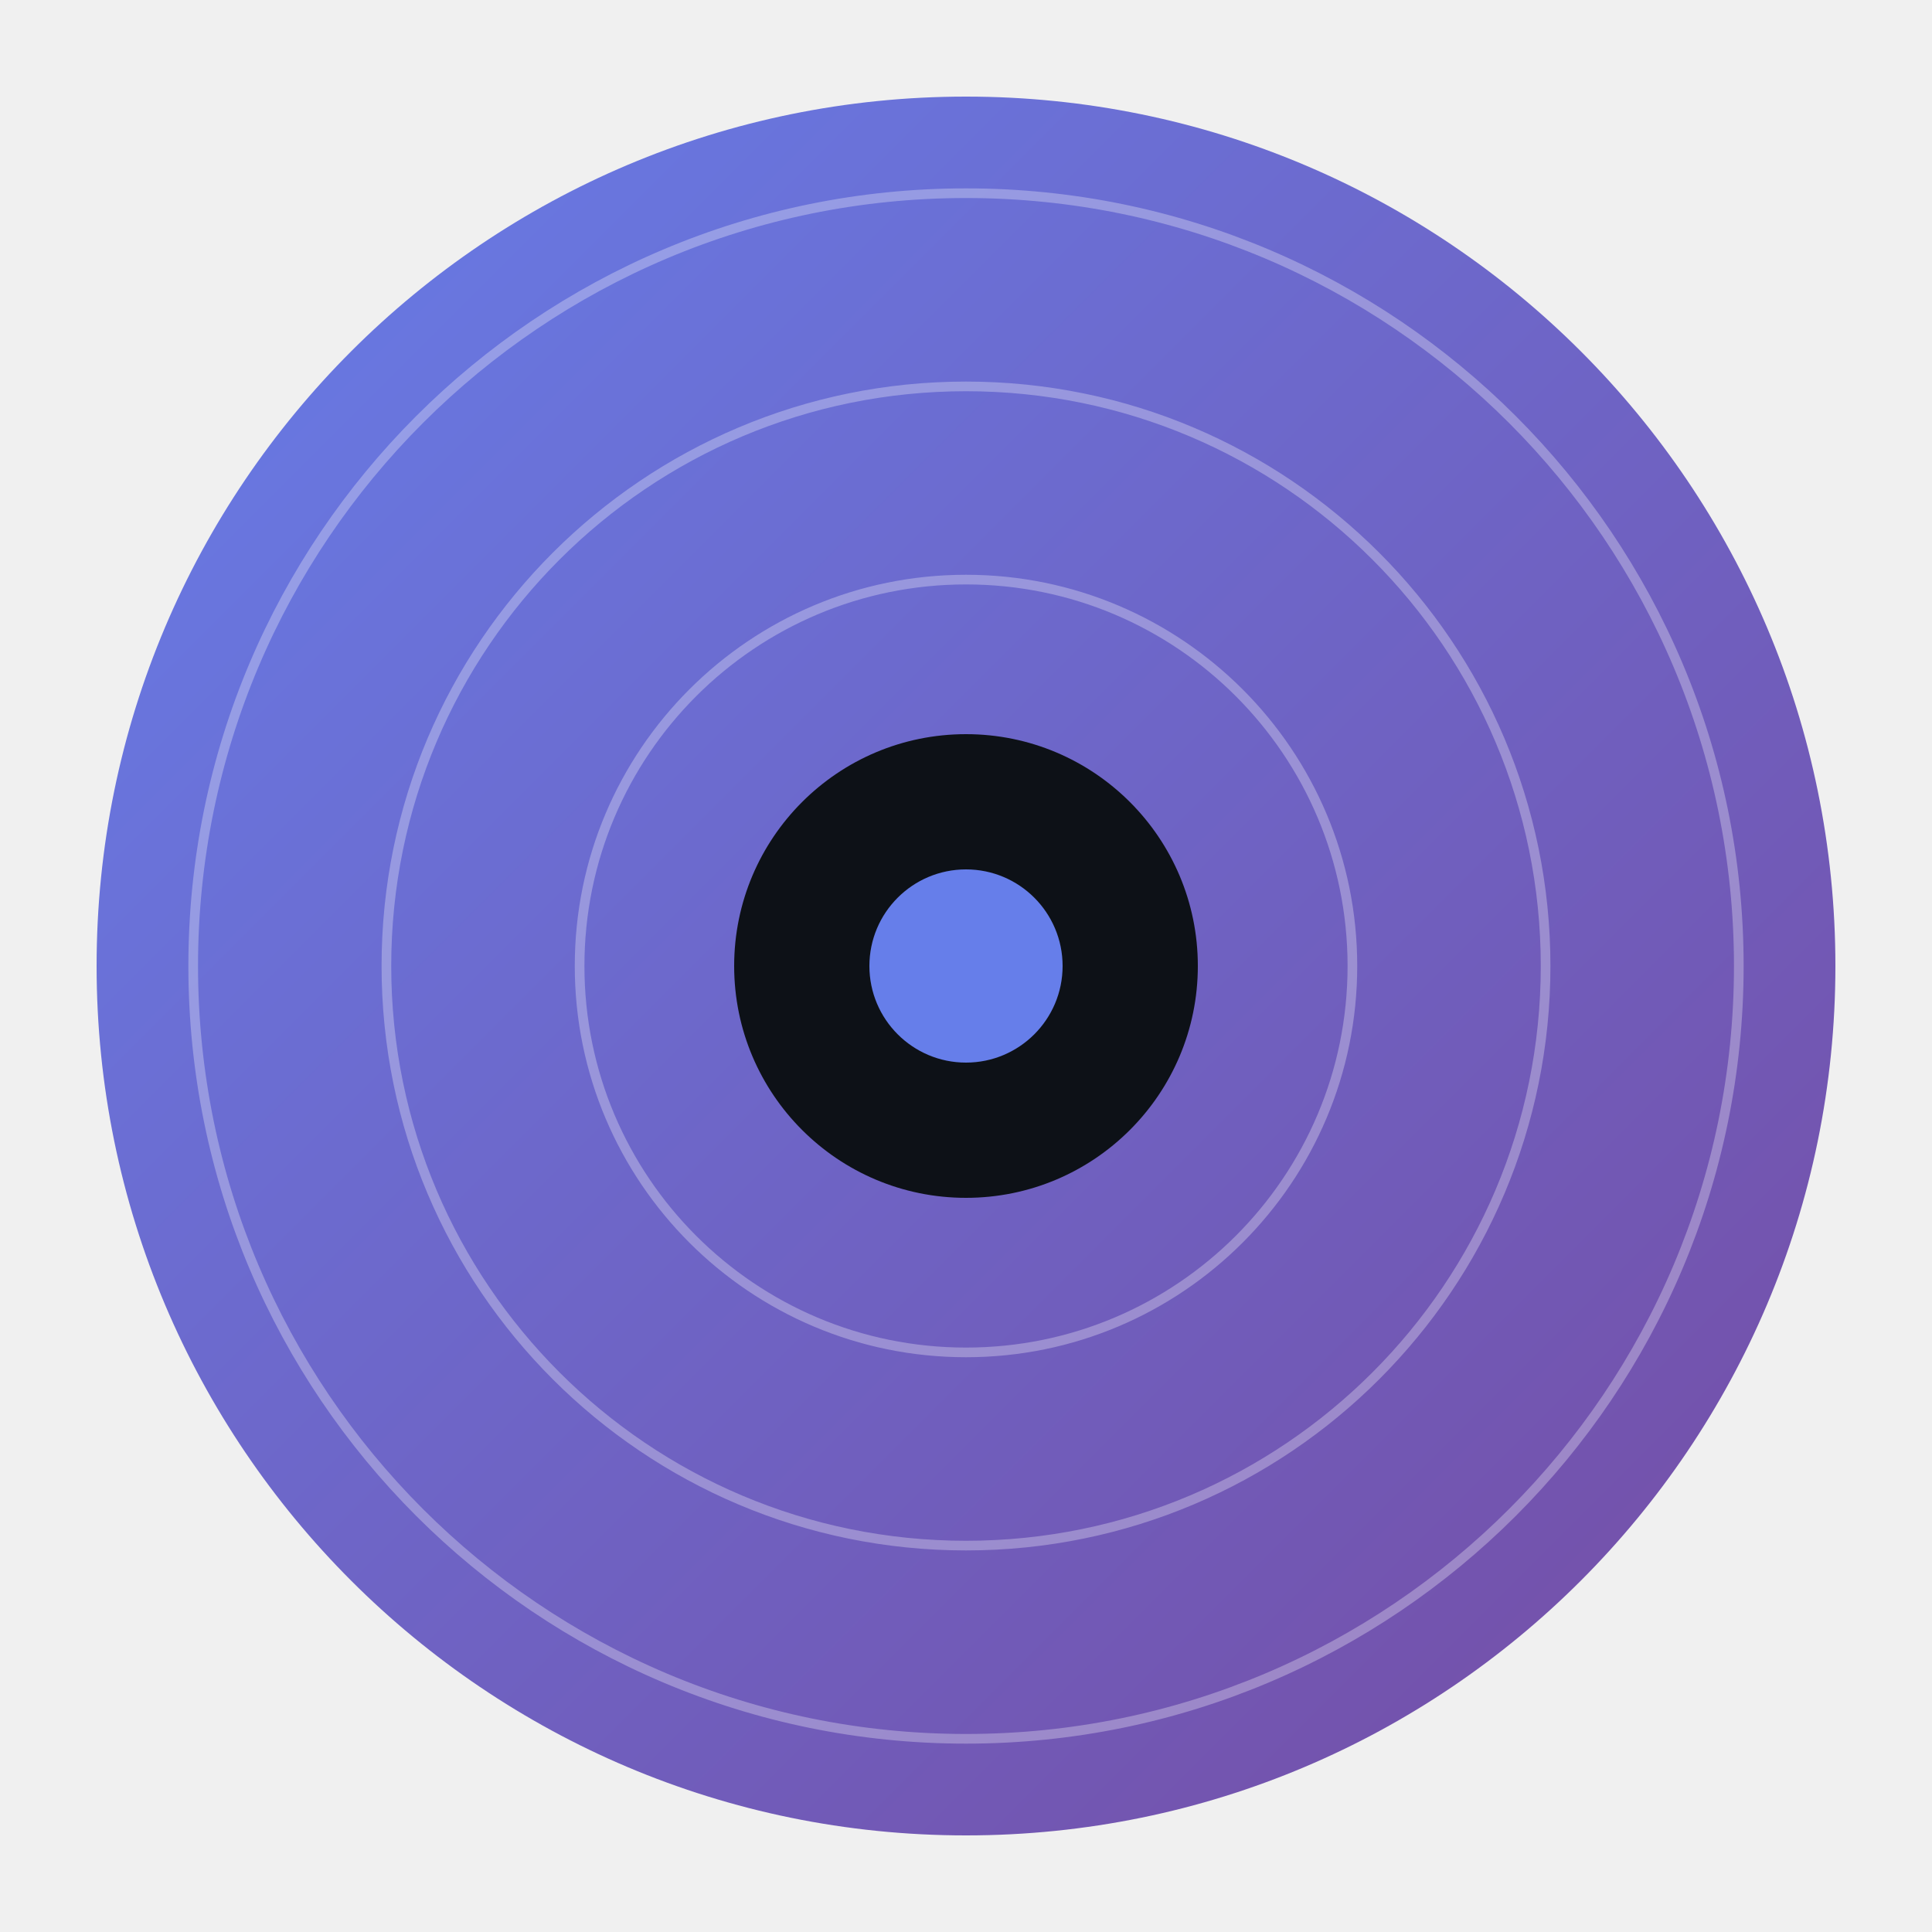
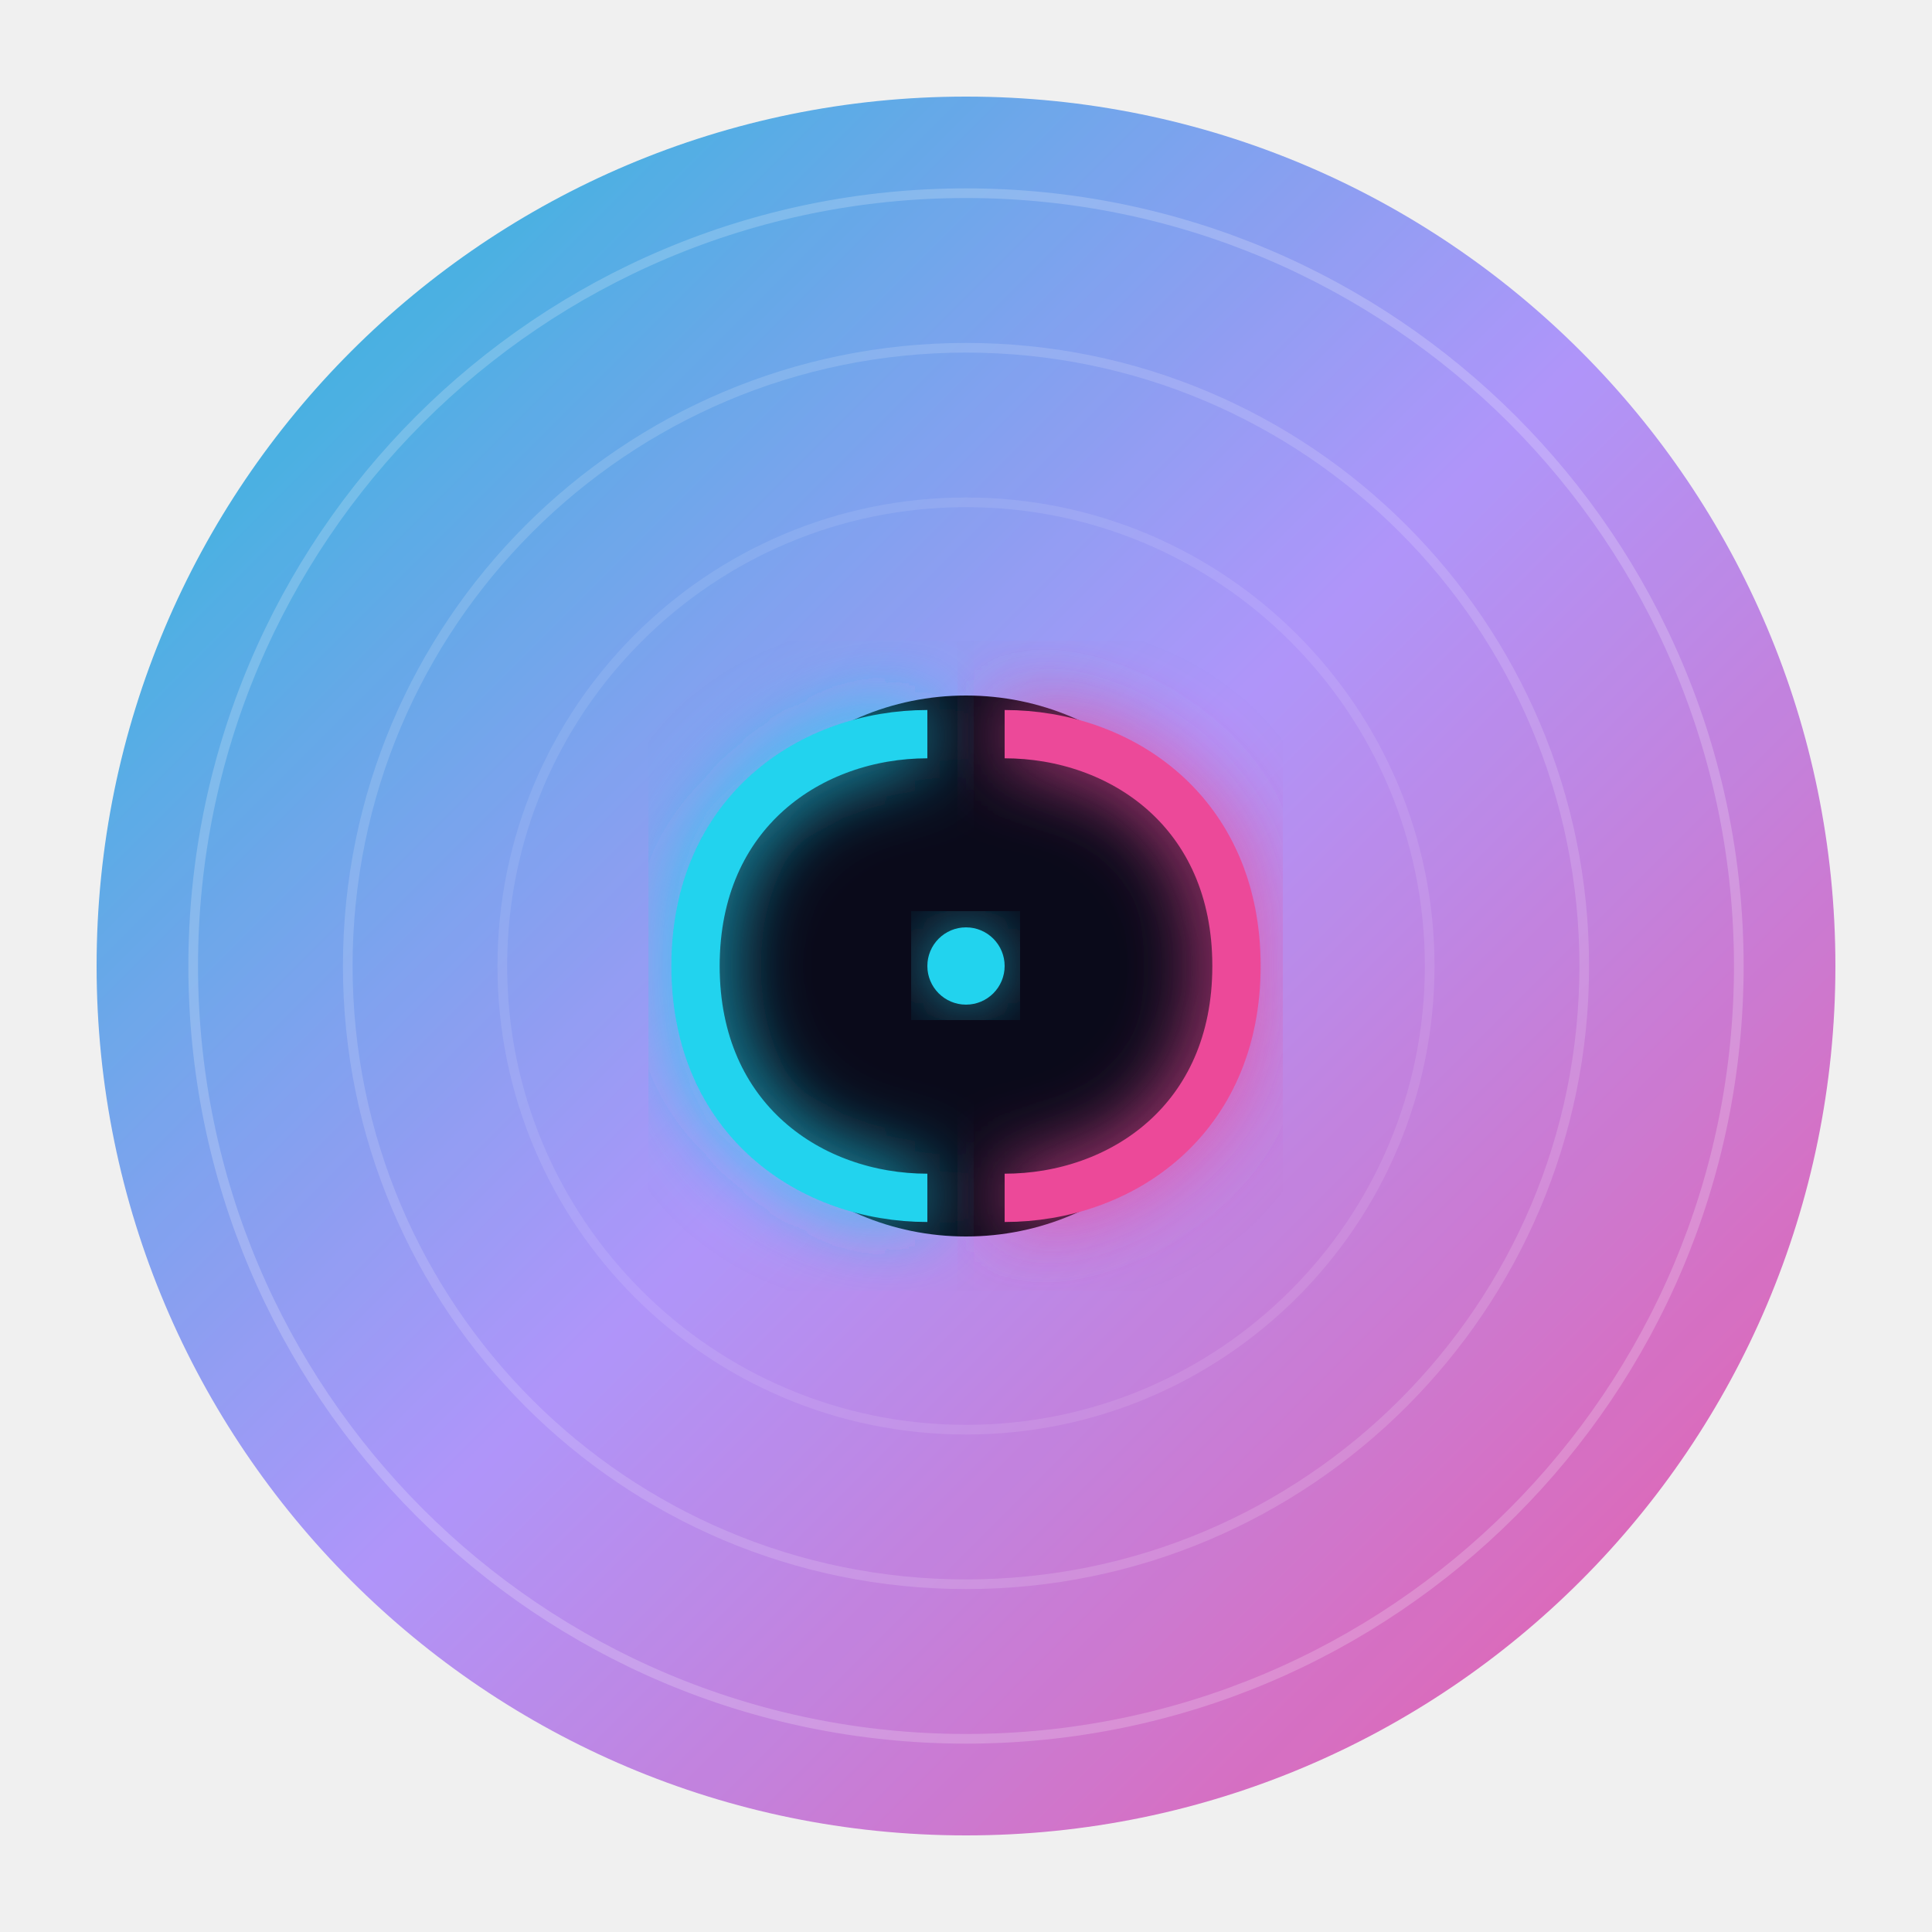
<svg xmlns="http://www.w3.org/2000/svg" viewBox="0 0 100 100">
  <defs>
    <linearGradient id="discGrad" x1="0%" y1="0%" x2="100%" y2="100%">
-       <stop offset="0%" style="stop-color:#667eea" />
-       <stop offset="100%" style="stop-color:#764ba2" />
+       <stop offset="0%" style="stop-color:#06b6d4" />
+       <stop offset="50%" style="stop-color:#a78bfa" />
+       <stop offset="100%" style="stop-color:#ec4899" />
    </linearGradient>
+     <filter id="glow" x="-20%" y="-20%" width="140%" height="140%">
+       <feGaussianBlur stdDeviation="2" result="coloredBlur" />
+       <feMerge>
+         <feMergeNode in="coloredBlur" />
+         <feMergeNode in="SourceGraphic" />
+       </feMerge>
+     </filter>
  </defs>
-   <circle cx="50" cy="50" r="45" fill="url(#discGrad)" />
-   <circle cx="50" cy="50" r="40" fill="none" stroke="#fff" stroke-width="0.5" opacity="0.3" />
-   <circle cx="50" cy="50" r="30" fill="none" stroke="#fff" stroke-width="0.5" opacity="0.3" />
-   <circle cx="50" cy="50" r="20" fill="none" stroke="#fff" stroke-width="0.5" opacity="0.3" />
-   <circle cx="50" cy="50" r="12" fill="#0d1117" />
-   <circle cx="50" cy="50" r="5" fill="#667eea" />
+   <circle cx="50" cy="50" r="45" fill="url(#discGrad)" opacity="0.9" />
+   <circle cx="50" cy="50" r="40" fill="none" stroke="#fff" stroke-width="0.5" opacity="0.2" />
+   <circle cx="50" cy="50" r="32" fill="none" stroke="#fff" stroke-width="0.5" opacity="0.15" />
+   <circle cx="50" cy="50" r="24" fill="none" stroke="#fff" stroke-width="0.5" opacity="0.1" />
+   <circle cx="50" cy="50" r="14" fill="#0a0a1a" />
+   <path d="M48 38 C 42 38, 36 42, 36 50 C 36 58, 42 62, 48 62" stroke="#22d3ee" stroke-width="2.5" fill="none" filter="url(#glow)" />
+   <path d="M52 38 C 58 38, 64 42, 64 50 C 64 58, 58 62, 52 62" stroke="#ec4899" stroke-width="2.5" fill="none" filter="url(#glow)" />
+   <circle cx="50" cy="50" r="2" fill="#22d3ee" filter="url(#glow)" />
</svg>
